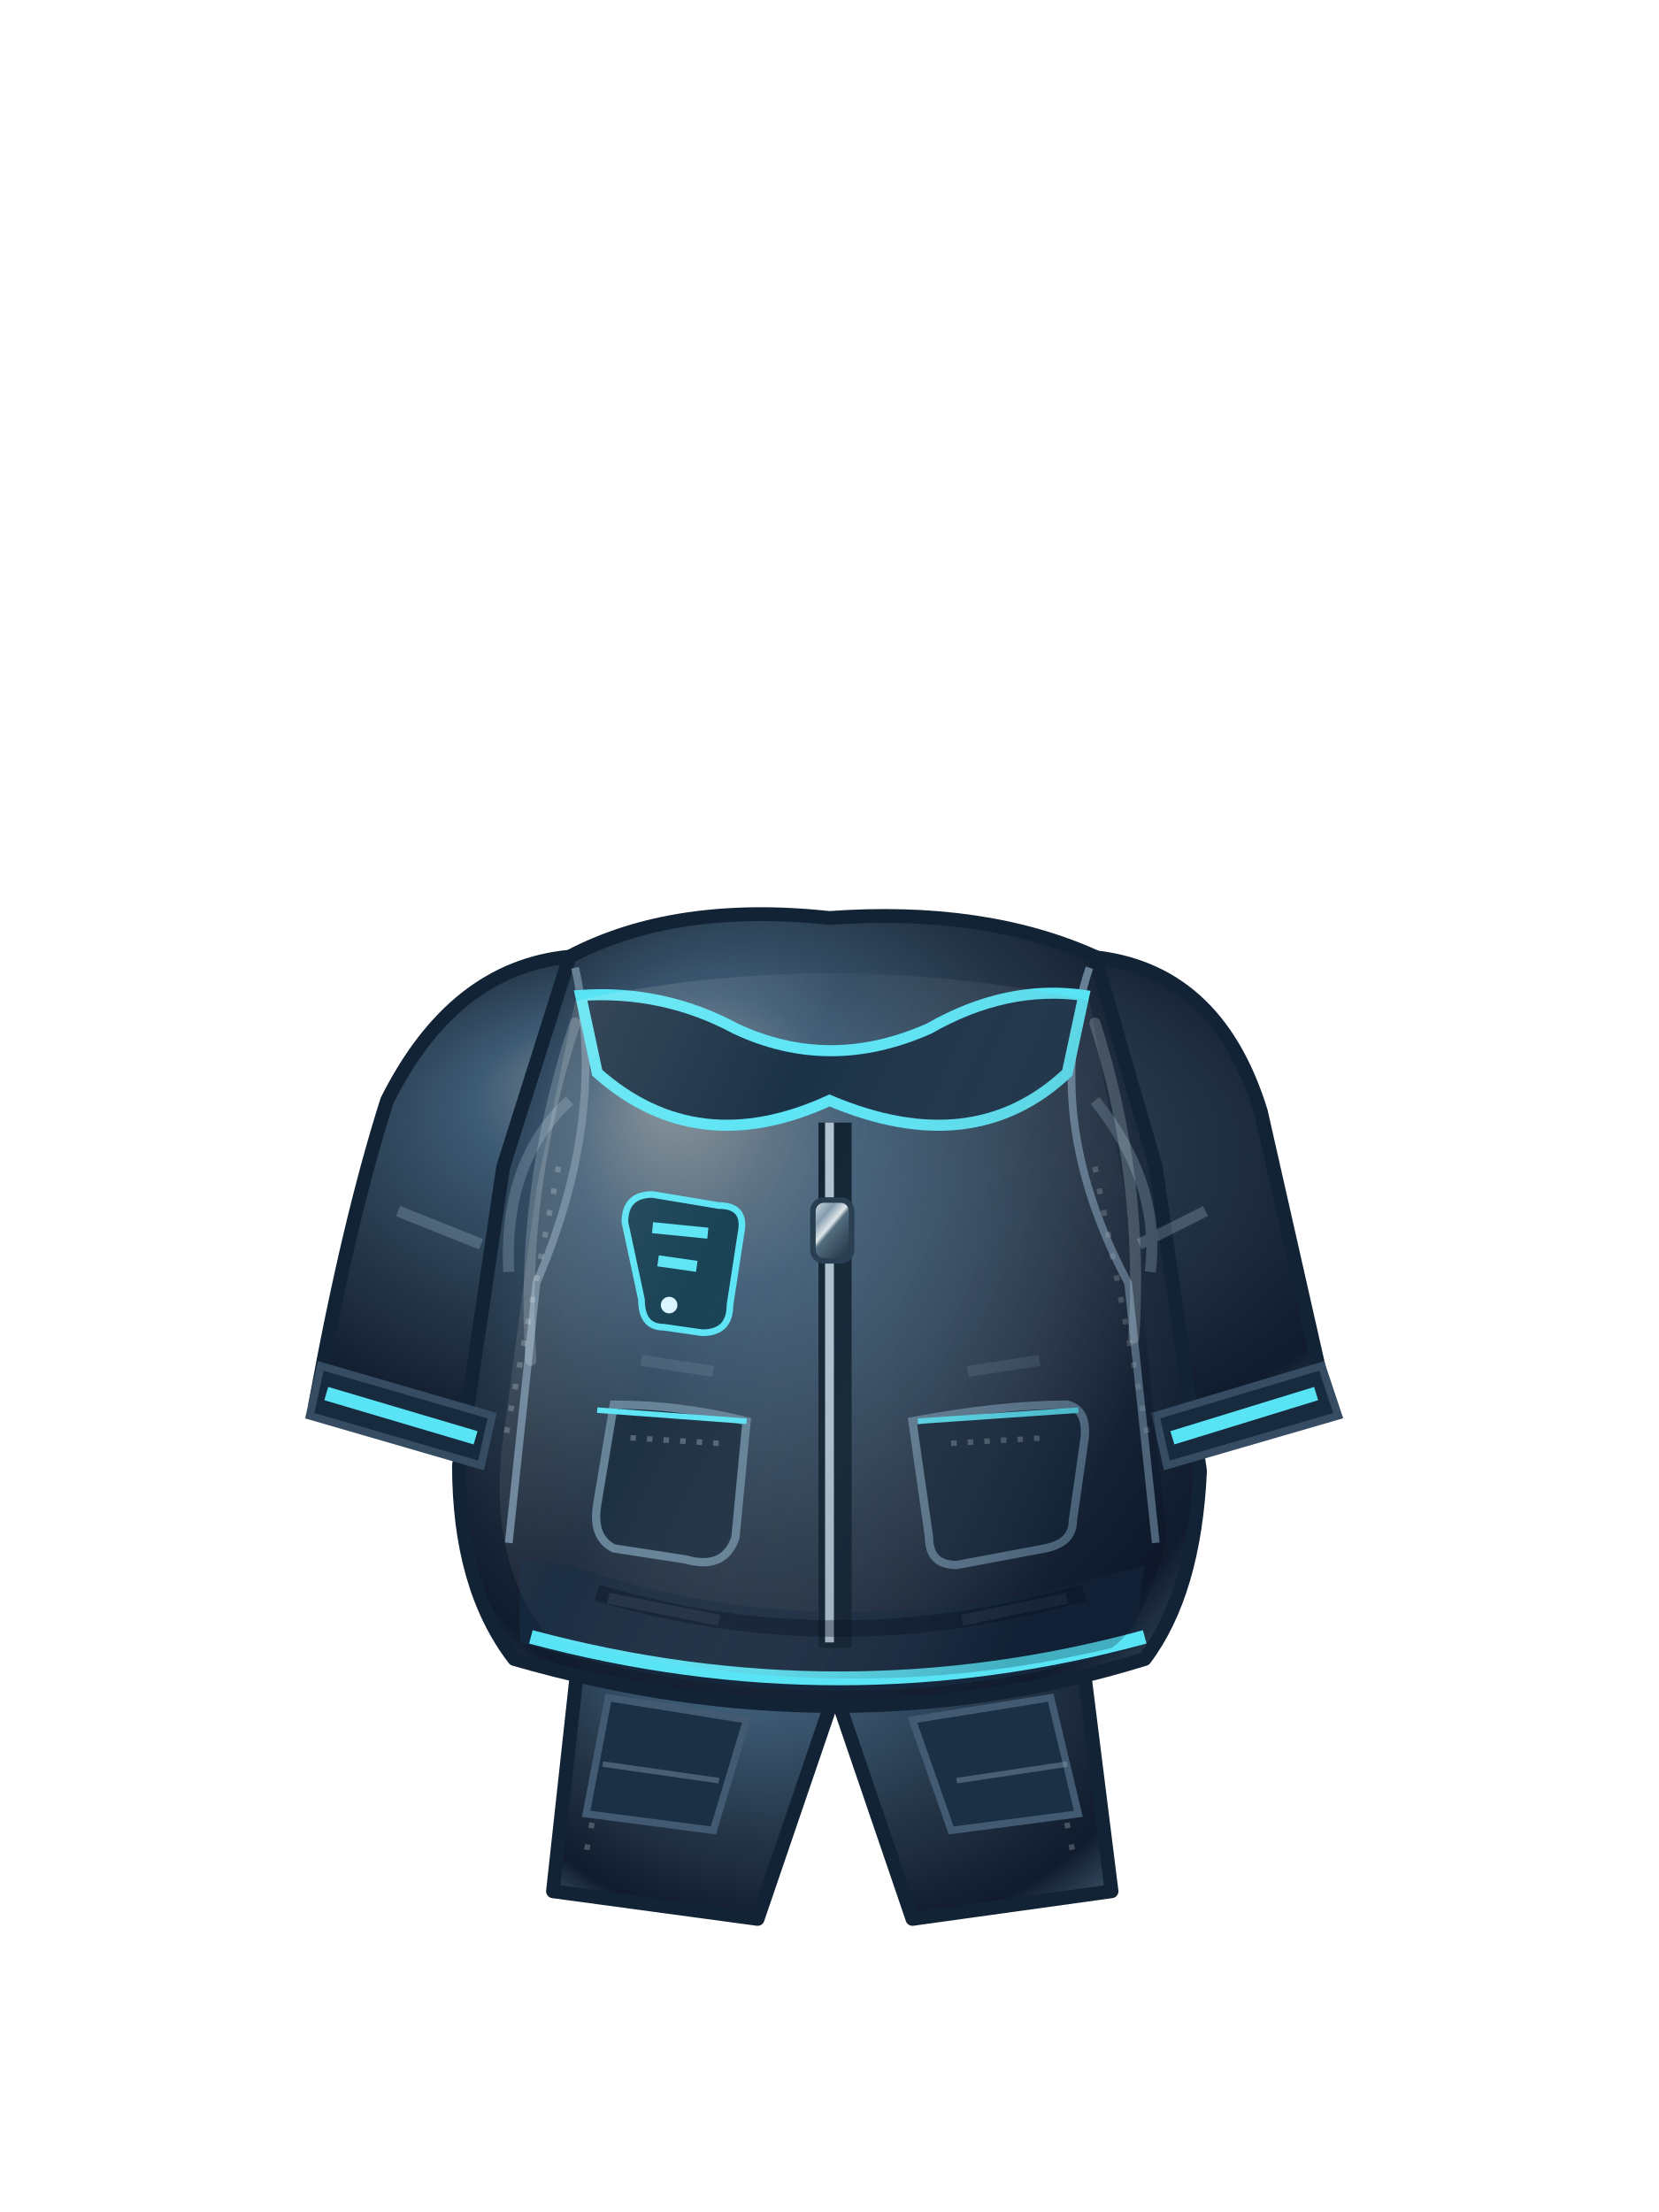
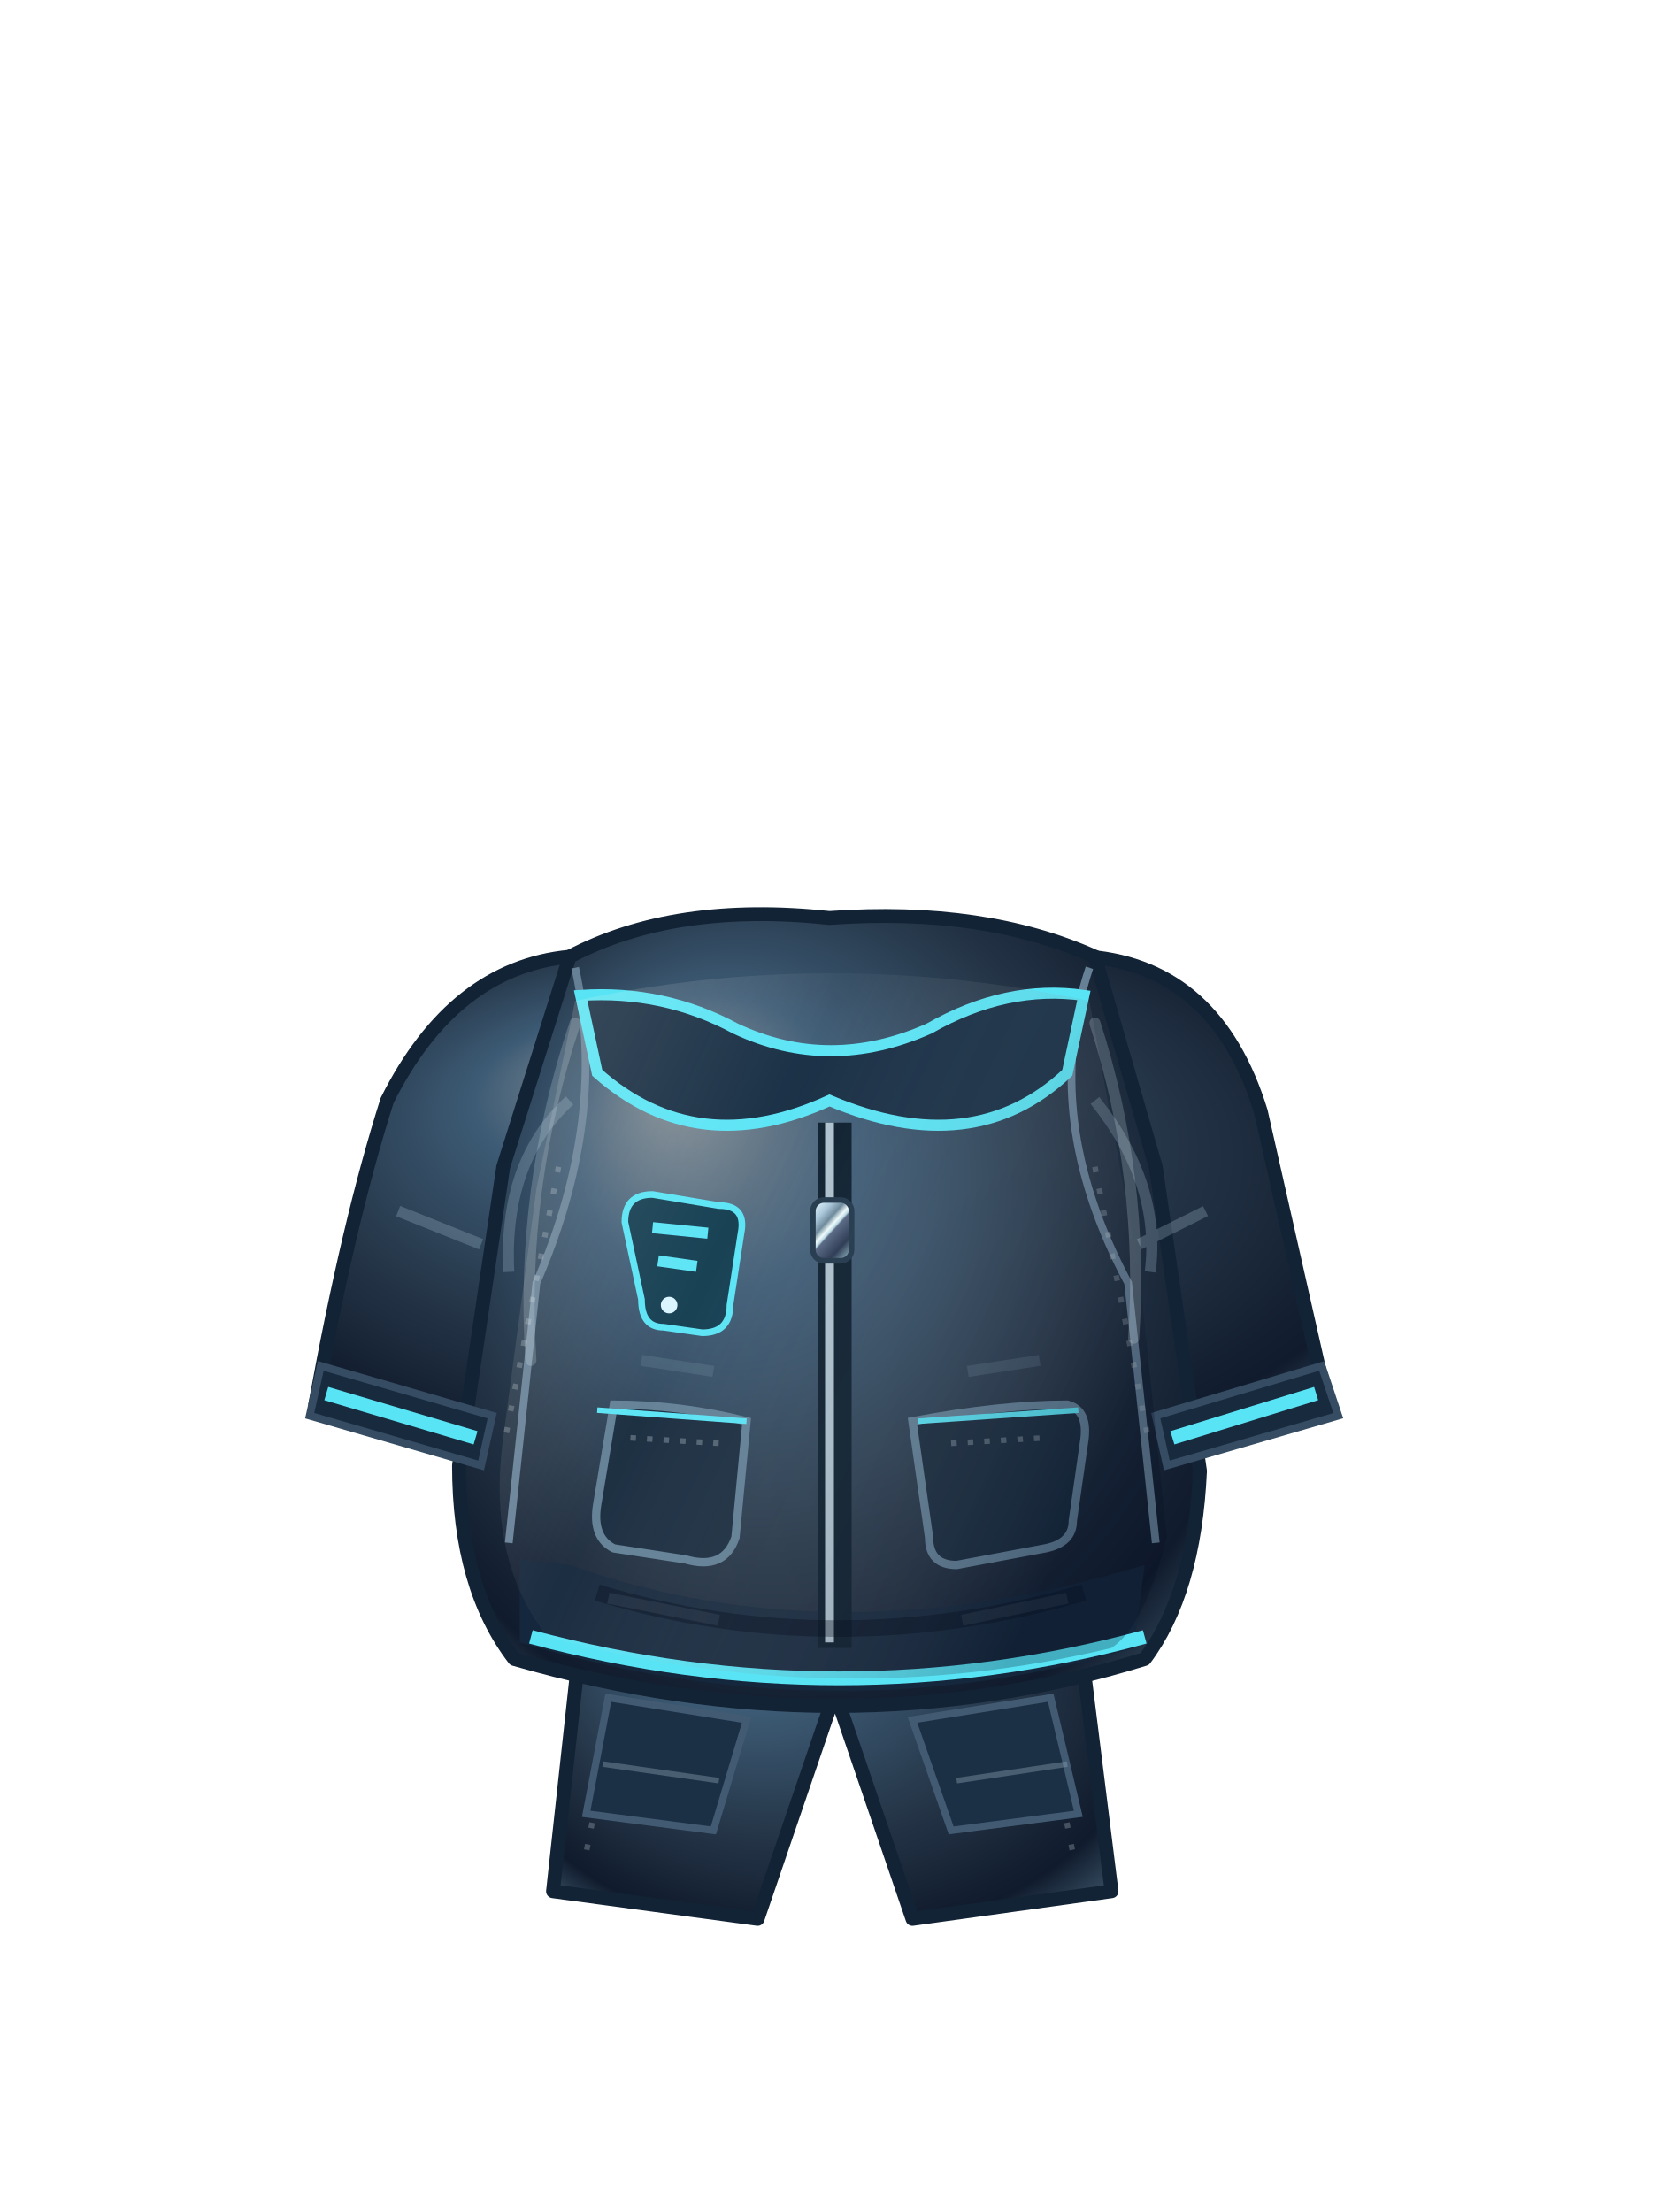
<svg xmlns="http://www.w3.org/2000/svg" viewBox="0 0 300 400">
  <defs>
    <radialGradient id="skin" cx=".32" cy=".2" r=".85">
      <stop stop-color="#eac086" />
      <stop offset=".55" stop-color="#93603e" />
      <stop offset="1" stop-color="#392b37" />
    </radialGradient>
    <radialGradient id="cloth" cx=".49" cy=".47" fx=".29" fy=".22" r=".67">
      <stop offset="0" stop-color="#818c93" />
      <stop offset=".28" stop-color="#3d5b75" />
      <stop offset=".62" stop-color="#253648" />
      <stop offset=".9" stop-color="#101b2d" />
      <stop offset="1" stop-color="#32475b" />
    </radialGradient>
-     <linearGradient id="metal" x2=".75" y2="1">
-       <stop stop-color="#dce6e9" />
-       <stop offset=".3" stop-color="#7e98ac" />
-       <stop offset=".48" stop-color="#e1e9eb" />
-       <stop offset=".55" stop-color="#496477" />
-       <stop offset="1" stop-color="#192c40" />
+     <linearGradient id="metal" x1=".1" y1="0" x2=".8" y2="1">
+       <stop offset="0" stop-color="#e6faff" />
+       <stop offset=".21" stop-color="#a8c6db" />
+       <stop offset=".36" stop-color="#678597" />
+       <stop offset=".46" stop-color="#f3ffff" />
+       <stop offset=".51" stop-color="#bbdce6" />
+       <stop offset=".54" stop-color="#536481" />
+       <stop offset=".81" stop-color="#24324c" />
+       <stop offset="1" stop-color="#789cac" />
    </linearGradient>
    <linearGradient id="trim" x2="1" y2="1">
      <stop stop-color="#edfcff" />
      <stop offset=".4" stop-color="#58e4f5" />
      <stop offset="1" stop-color="#287c9f" />
    </linearGradient>
    <linearGradient id="leather" x2=".8" y2="1">
      <stop stop-color="#c59269" />
      <stop offset=".5" stop-color="#855339" />
      <stop offset="1" stop-color="#392722" />
    </linearGradient>
    <linearGradient id="hair" x2=".3" y2="1">
      <stop stop-color="#8f5a36" />
      <stop offset=".6" stop-color="#492b25" />
      <stop offset="1" stop-color="#241b22" />
    </linearGradient>
    <radialGradient id="lens" cx=".3" cy=".15">
      <stop stop-color="#84d9ef" />
      <stop offset=".6" stop-color="#153e64" />
      <stop offset="1" stop-color="#09182b" />
    </radialGradient>
  </defs>
  <g stroke="#122335" stroke-width="2.5" stroke-linejoin="round">
    <path d="M107 278Q150 271 193 278L201 342L165 347L151 306L137 347L100 342Z" fill="url(#cloth)" />
    <path d="M103 173Q82 175 70 199Q63 221 57 254L88 264L105 221ZM197 173Q220 175 228 201L240 254L210 264L194 221Z" fill="url(#cloth)" />
    <path d="M103 173Q122 163 150 166Q178 164 198 173L209 211L217 266Q216 288 207 300Q152 317 93 300Q83 287 83 265L91 211Z" fill="url(#cloth)" />
  </g>
  <path d="M104 175Q110 202 97 232L92 279M197 175Q188 202 204 232L209 279" fill="none" stroke="#668096" stroke-width="1.4" />
  <path d="M105 180Q120 179 133 186Q150 194 168 186Q182 178 196 180L193 194Q176 210 150 199Q126 210 108 194Z" fill="#142b41" stroke="#58e4f5" stroke-width="2" />
  <path d="M103 199Q91 210 92 230M198 199Q210 214 208 230M72 219l15 6m131-6-12 6" fill="none" stroke="#a4bdd0" opacity=".28" stroke-width="2" />
  <path d="M103 283Q151 300 207 283L205 298Q151 314 94 297L94 282Z" fill="#15273c" />
  <path d="M96 296Q152 311 207 296" fill="none" stroke="#58e4f5" stroke-width="2.5" />
  <path d="M151 203V298" stroke="#081a2a" stroke-width="6" />
  <path d="M150 203V297" stroke="#adc1cd" stroke-width="1.6" />
  <path d="M111 254Q123 254 135 257L133 278Q131 284 124 282L111 280Q107 278 108 272ZM165 257Q181 254 193 254Q197 255 196 261L194 275Q194 279 189 280L173 283Q168 283 168 278Z" fill="#172a3d" stroke="#607e94" stroke-width="1.5" />
  <path d="M108 255l27 2m31 0 29-2" stroke="#58e4f5" stroke-width="1" />
  <path d="M114 260l16 1m42 0 17-1" stroke="#b7c6cf" opacity=".35" stroke-dasharray="1 2" />
  <rect x="147" y="217" width="7" height="11" rx="2" fill="url(#metal)" stroke="#1c3347" />
  <path d="M118 216L130 218Q135 218 134 223L132 236Q132 241 127 241L120 240Q116 240 116 235L113 221Q113 216 118 216Z" fill="#123c50" stroke="#58e4f5" stroke-width="1.2" />
  <path d="M118 222l10 1m-9 5 7 1" stroke="#58e4f5" stroke-width="2" />
  <circle cx="121" cy="236" r="1.5" fill="#d8f5ff" />
  <path d="M58 247L89 256L87 265L56 256ZM209 256L239 247L242 256L211 265Z" fill="#182b3e" stroke="#354c63" stroke-width="1.4" />
  <path d="M59 252L86 260M212 260L238 252" stroke="#58e4f5" stroke-width="2.5" />
  <path d="M101 211L91 262M198 211L208 262M111 310L106 335M189 310L194 335" fill="none" stroke="#dce8ed" opacity=".25" stroke-dasharray="1 3" />
  <path d="M110 307L135 311L129 331L106 328ZM165 311L190 307L195 328L172 331Z" fill="#1c3045" stroke="#425b72" stroke-width="1.3" />
  <path d="M109 319l21 3m43 0 20-3" stroke="#8ca4b5" opacity=".4" />
  <path d="M116 246l13 2m46 0 13-2M110 289l20 4m44 0 19-4" stroke="#7a94a8" opacity=".22" stroke-width="2" />
  <defs>
    <linearGradient id="wardrobe-satin" x1="0" y1="0" x2="1" y2=".5">
      <stop stop-color="#fff2dd" stop-opacity=".19" />
      <stop offset=".42" stop-color="#fff" stop-opacity=".03" />
      <stop offset="1" stop-color="#050c20" stop-opacity=".25" />
    </linearGradient>
    <linearGradient id="wardrobe-fold">
      <stop stop-color="#fff0e1" stop-opacity=".3" />
      <stop offset=".4" stop-color="#fff" stop-opacity="0" />
      <stop offset="1" stop-color="#080c26" stop-opacity=".3" />
    </linearGradient>
  </defs>
  <g id="wardrobe-finish">
    <path d="M104 181Q150 171 197 181L206 230L211 278Q207 294 201 298Q151 310 99 296Q88 282 91 260L97 215Z" fill="url(#wardrobe-satin)" />
    <path d="M104 185Q94 215 96 246M198 185Q207 213 205 242" fill="none" stroke="#e9f5fa" stroke-opacity=".2" stroke-width="2" stroke-linecap="round" />
    <path d="M108 288Q151 301 196 288" fill="none" stroke="#050b19" stroke-opacity=".32" stroke-width="3" />
  </g>
</svg>
